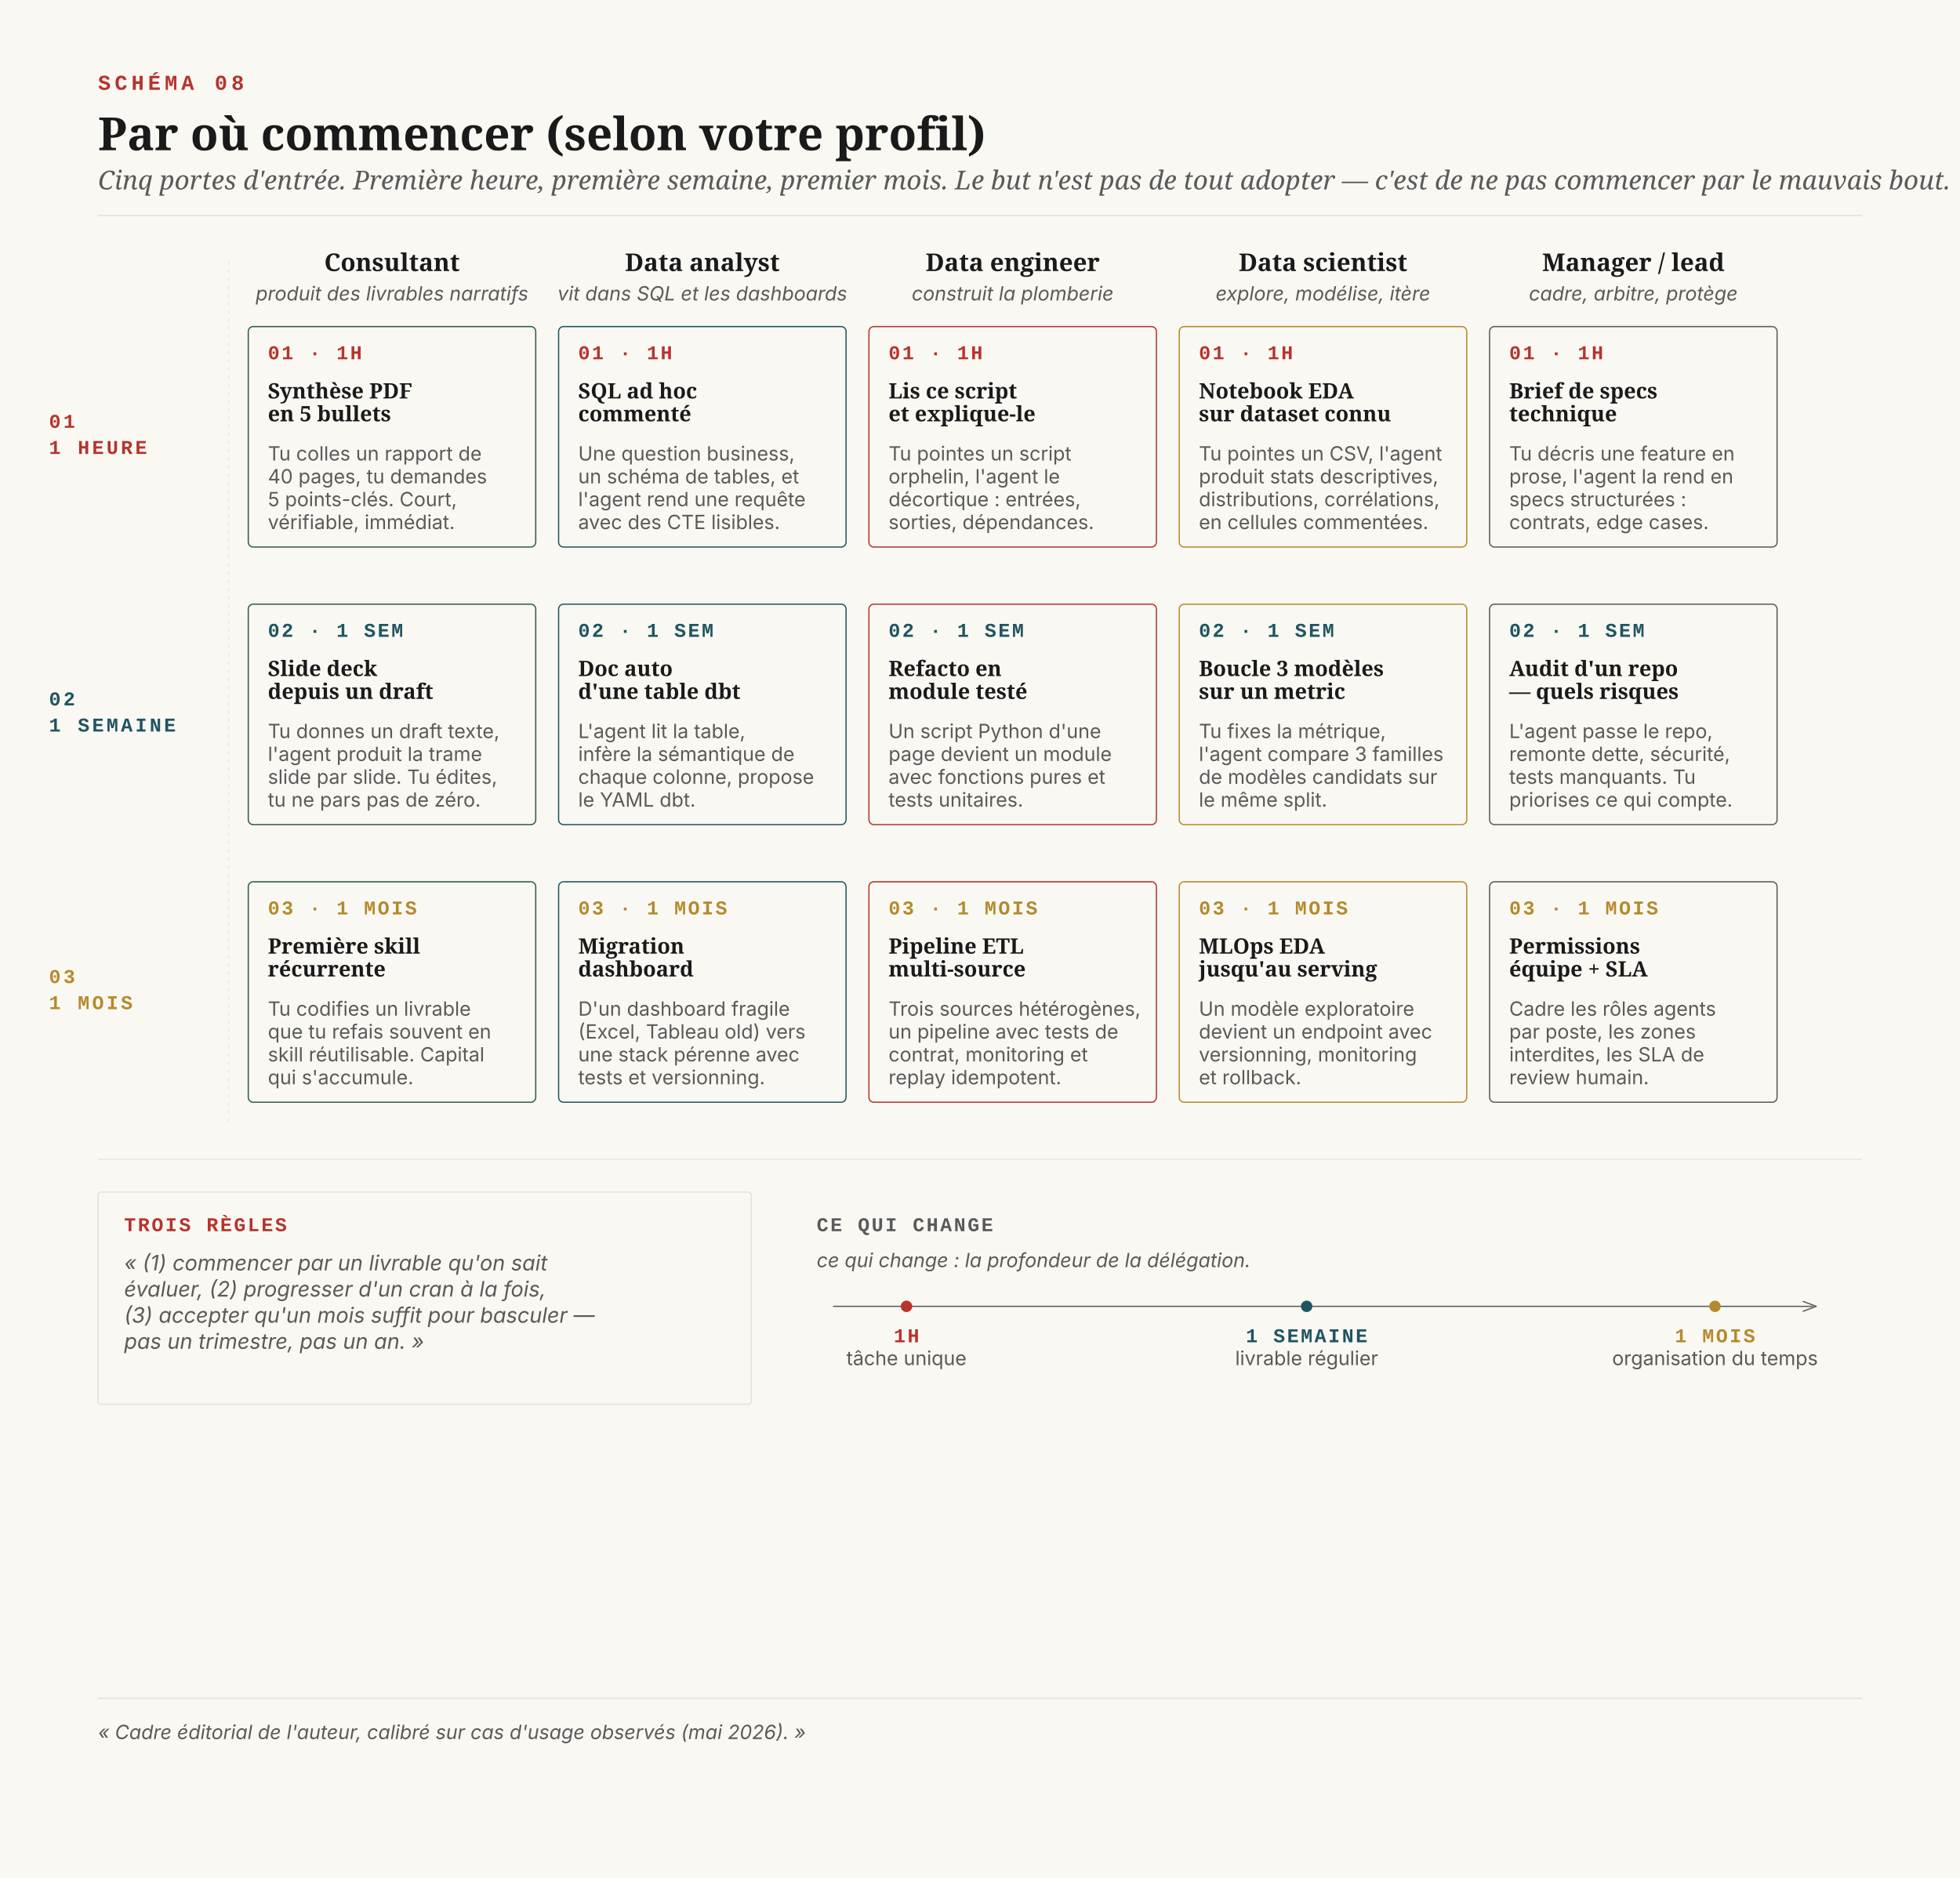
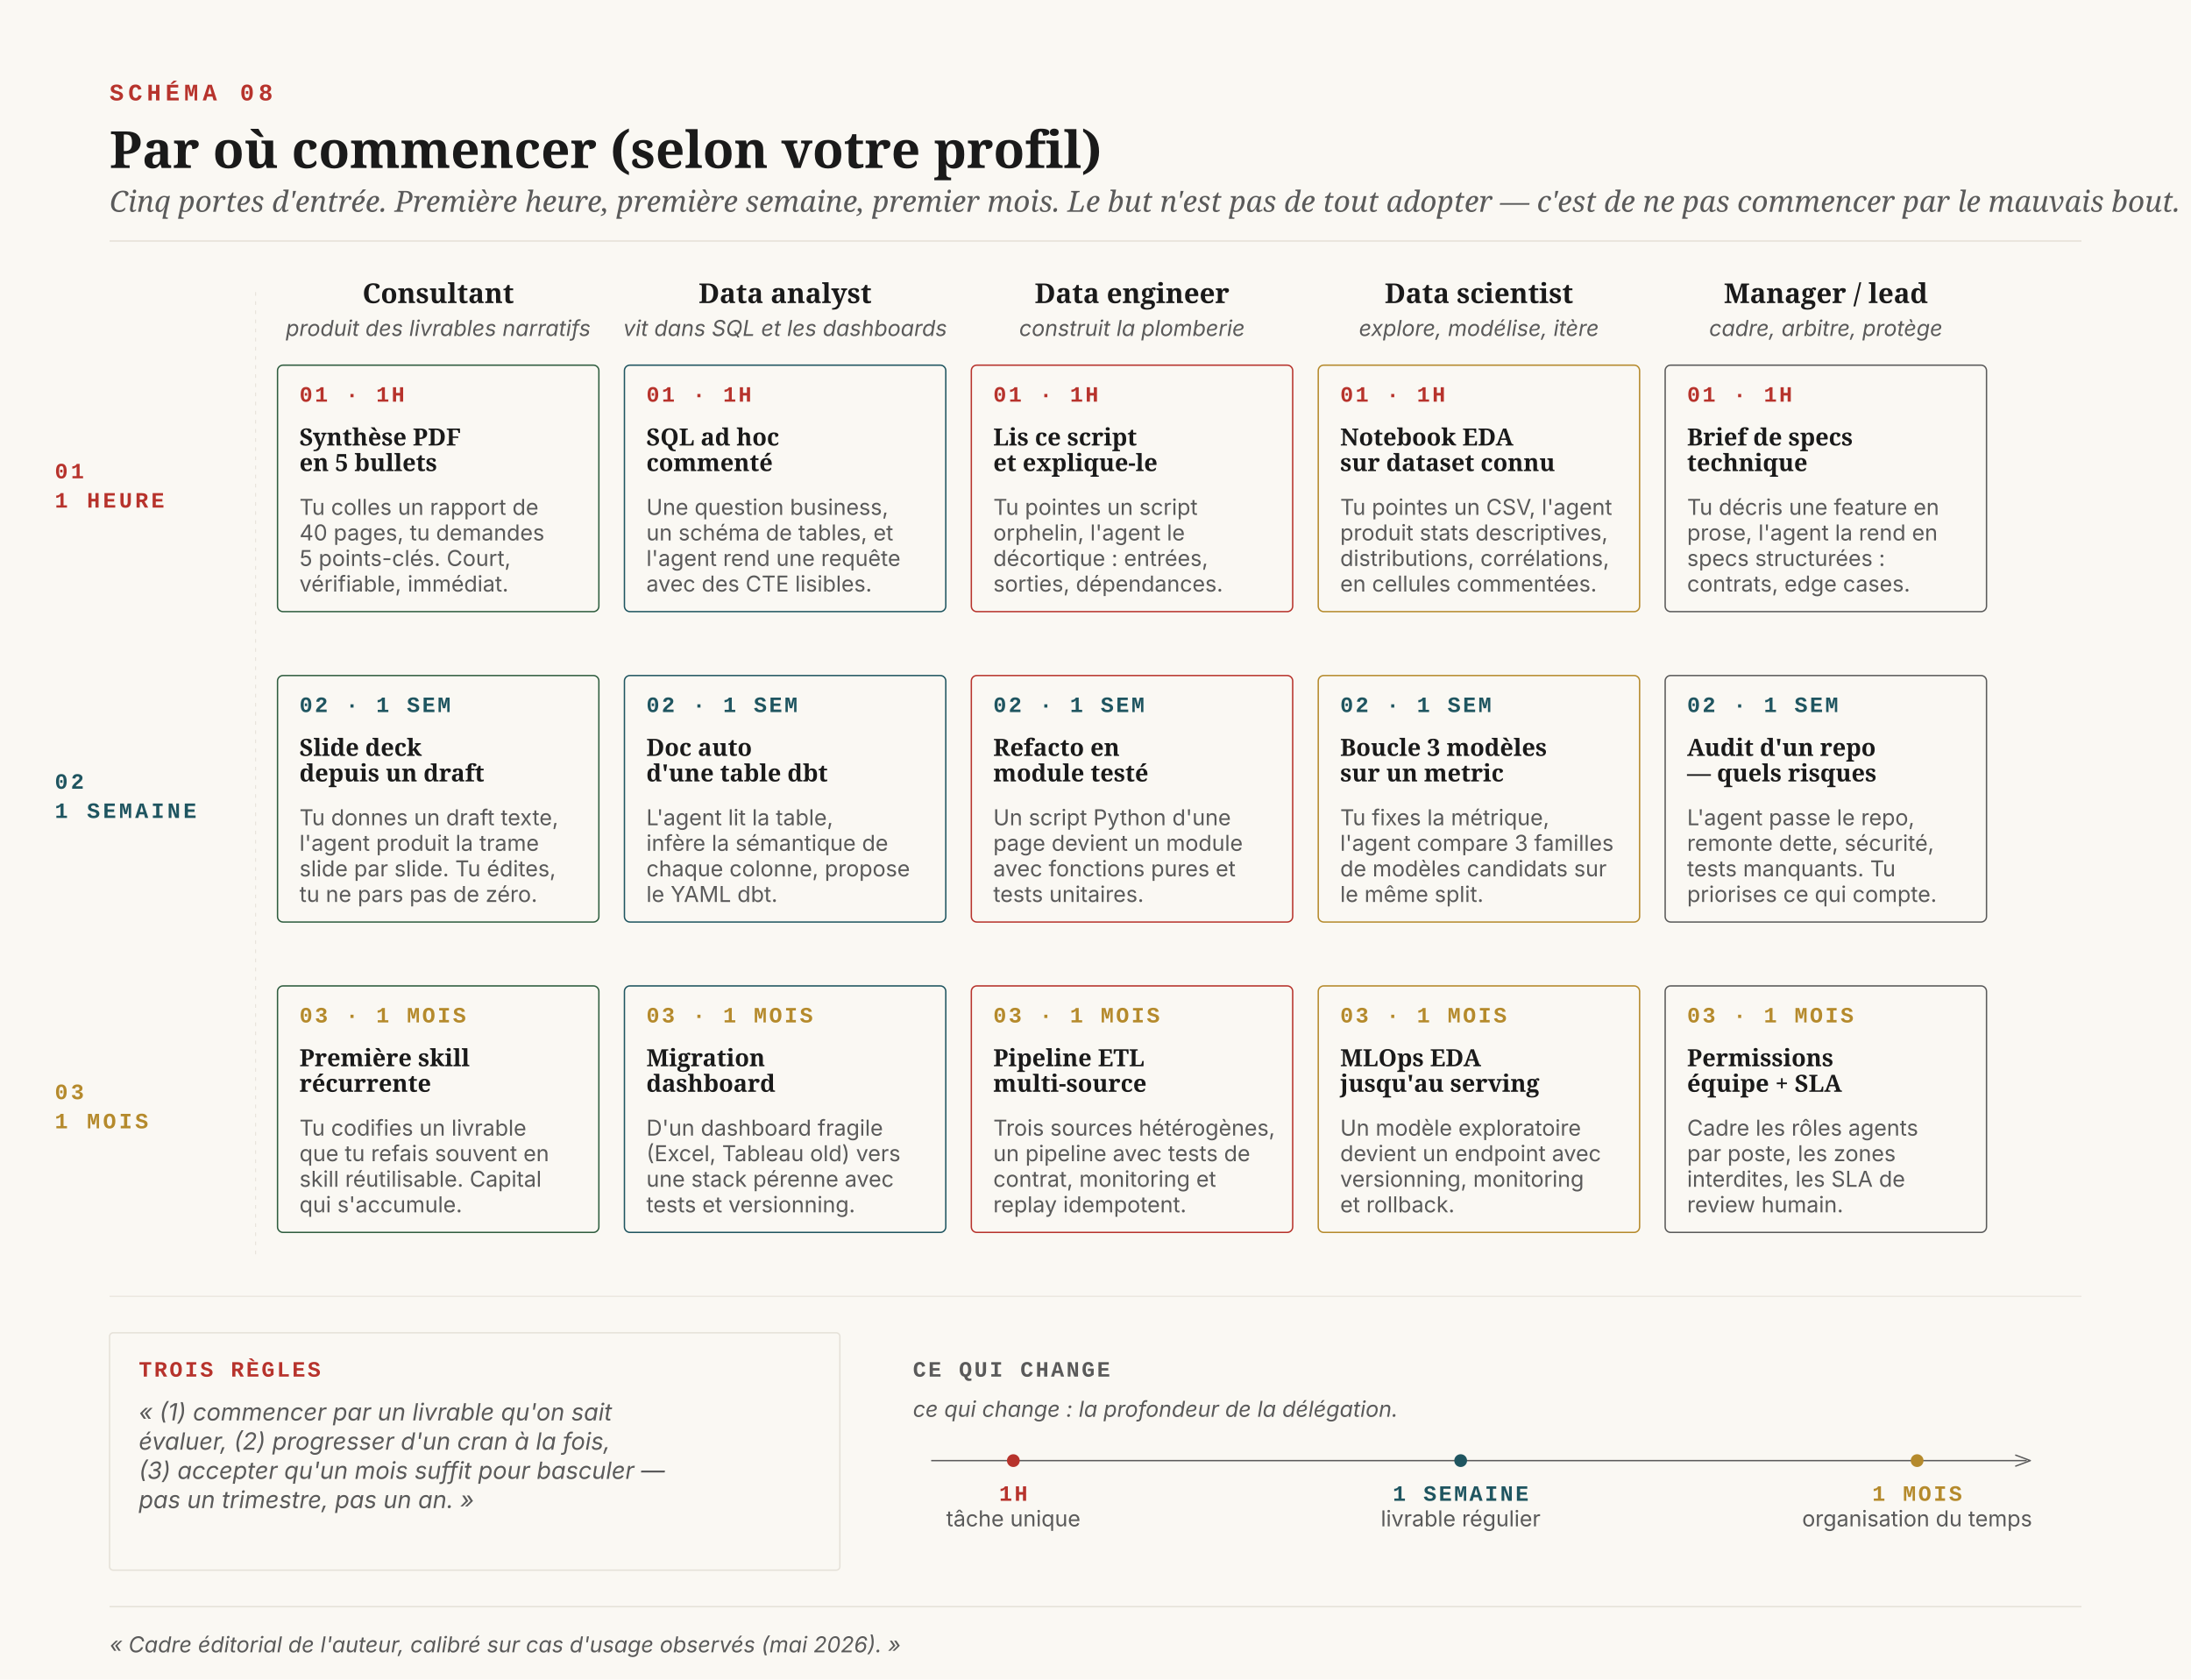
- <svg xmlns="http://www.w3.org/2000/svg" viewBox="0 0 1200 1150" data-schema-id="schema-08" role="img" aria-label="Carte de décision par profil — 5 portes d'entrée × 3 horizons">
+ <svg xmlns="http://www.w3.org/2000/svg" viewBox="0 0 1200 920" data-schema-id="schema-08" role="img" aria-label="Carte de décision par profil — 5 portes d'entrée × 3 horizons">
  <defs>
    <style>
      .display { font-family: 'Spectral', Georgia, serif; }
      .body { font-family: 'Inter', -apple-system, sans-serif; }
      .mono { font-family: 'JetBrains Mono', 'Courier New', monospace; }
      .interactive { cursor: pointer; transition: opacity 0.2s ease; outline: none; }
      .interactive:hover { opacity: 0.85; }
      .interactive:focus-visible .col-header-bg { stroke: #B7332C; stroke-width: 1.2; }
    </style>
  </defs>
-   <rect x="0" y="0" width="1200" height="1150" fill="#FAF8F3" />
+   <rect x="0" y="0" width="1200" height="920" fill="#FAF8F3" />
  <text x="60" y="55" class="mono" font-size="13" font-weight="600" fill="#B7332C" letter-spacing="2.4">SCHÉMA 08</text>
  <text x="60" y="92" class="display" font-size="28" font-weight="600" fill="#1A1A1A">Par où commencer (selon votre profil)</text>
  <text x="60" y="116" class="display" font-size="16" font-style="italic" fill="#5A5A5A">Cinq portes d'entrée. Première heure, première semaine, premier mois. Le but n'est pas de tout adopter — c'est de ne pas commencer par le mauvais bout.</text>
  <line x1="60" y1="132" x2="1140" y2="132" stroke="#E5E1D8" stroke-width="0.75" />
  <text x="30" y="262" class="mono" font-size="12" font-weight="600" fill="#B7332C" letter-spacing="1.6">01</text>
  <text x="30" y="278" class="mono" font-size="12" font-weight="600" fill="#B7332C" letter-spacing="1.6">1 HEURE</text>
  <text x="30" y="432" class="mono" font-size="12" font-weight="600" fill="#1F5560" letter-spacing="1.6">02</text>
  <text x="30" y="448" class="mono" font-size="12" font-weight="600" fill="#1F5560" letter-spacing="1.6">1 SEMAINE</text>
  <text x="30" y="602" class="mono" font-size="12" font-weight="600" fill="#B58A2C" letter-spacing="1.6">03</text>
  <text x="30" y="618" class="mono" font-size="12" font-weight="600" fill="#B58A2C" letter-spacing="1.6">1 MOIS</text>
  <line x1="140" y1="160" x2="140" y2="690" stroke="#E5E1D8" stroke-width="0.5" stroke-dasharray="2,3" />
  <g class="interactive" data-card="profil-consultant" tabindex="0" role="button" aria-label="Profil consultant / fonction support">
    <rect class="col-header-bg" x="152" y="148" width="176" height="40" fill="#FAF8F3" stroke="transparent" />
    <text x="240" y="166" class="display" font-size="15" font-weight="600" fill="#1A1A1A" text-anchor="middle">Consultant</text>
    <text x="240" y="184" class="body" font-size="12" font-style="italic" fill="#5A5A5A" text-anchor="middle">produit des livrables narratifs</text>
    <rect x="152" y="200" width="176" height="135" rx="3" fill="#FAF8F3" stroke="#2F5D3F" stroke-width="0.75" />
    <text x="164" y="220" class="mono" font-size="12" font-weight="600" fill="#B7332C" letter-spacing="1.2">01 · 1H</text>
    <text x="164" y="244" class="display" font-size="13" font-weight="600" fill="#1A1A1A">Synthèse PDF</text>
    <text x="164" y="258" class="display" font-size="13" font-weight="600" fill="#1A1A1A">en 5 bullets</text>
    <text x="164" y="282" class="body" font-size="12" fill="#5A5A5A">Tu colles un rapport de</text>
    <text x="164" y="296" class="body" font-size="12" fill="#5A5A5A">40 pages, tu demandes</text>
    <text x="164" y="310" class="body" font-size="12" fill="#5A5A5A">5 points-clés. Court,</text>
    <text x="164" y="324" class="body" font-size="12" fill="#5A5A5A">vérifiable, immédiat.</text>
    <rect x="152" y="370" width="176" height="135" rx="3" fill="#FAF8F3" stroke="#2F5D3F" stroke-width="0.75" />
    <text x="164" y="390" class="mono" font-size="12" font-weight="600" fill="#1F5560" letter-spacing="1.2">02 · 1 SEM</text>
    <text x="164" y="414" class="display" font-size="13" font-weight="600" fill="#1A1A1A">Slide deck</text>
    <text x="164" y="428" class="display" font-size="13" font-weight="600" fill="#1A1A1A">depuis un draft</text>
    <text x="164" y="452" class="body" font-size="12" fill="#5A5A5A">Tu donnes un draft texte,</text>
    <text x="164" y="466" class="body" font-size="12" fill="#5A5A5A">l'agent produit la trame</text>
    <text x="164" y="480" class="body" font-size="12" fill="#5A5A5A">slide par slide. Tu édites,</text>
    <text x="164" y="494" class="body" font-size="12" fill="#5A5A5A">tu ne pars pas de zéro.</text>
    <rect x="152" y="540" width="176" height="135" rx="3" fill="#FAF8F3" stroke="#2F5D3F" stroke-width="0.75" />
    <text x="164" y="560" class="mono" font-size="12" font-weight="600" fill="#B58A2C" letter-spacing="1.2">03 · 1 MOIS</text>
    <text x="164" y="584" class="display" font-size="13" font-weight="600" fill="#1A1A1A">Première skill</text>
    <text x="164" y="598" class="display" font-size="13" font-weight="600" fill="#1A1A1A">récurrente</text>
    <text x="164" y="622" class="body" font-size="12" fill="#5A5A5A">Tu codifies un livrable</text>
    <text x="164" y="636" class="body" font-size="12" fill="#5A5A5A">que tu refais souvent en</text>
    <text x="164" y="650" class="body" font-size="12" fill="#5A5A5A">skill réutilisable. Capital</text>
    <text x="164" y="664" class="body" font-size="12" fill="#5A5A5A">qui s'accumule.</text>
  </g>
  <g class="interactive" data-card="profil-analyst" tabindex="0" role="button" aria-label="Profil data analyst">
    <rect class="col-header-bg" x="342" y="148" width="176" height="40" fill="#FAF8F3" stroke="transparent" />
    <text x="430" y="166" class="display" font-size="15" font-weight="600" fill="#1A1A1A" text-anchor="middle">Data analyst</text>
    <text x="430" y="184" class="body" font-size="12" font-style="italic" fill="#5A5A5A" text-anchor="middle">vit dans SQL et les dashboards</text>
    <rect x="342" y="200" width="176" height="135" rx="3" fill="#FAF8F3" stroke="#1F5560" stroke-width="0.75" />
    <text x="354" y="220" class="mono" font-size="12" font-weight="600" fill="#B7332C" letter-spacing="1.2">01 · 1H</text>
    <text x="354" y="244" class="display" font-size="13" font-weight="600" fill="#1A1A1A">SQL ad hoc</text>
    <text x="354" y="258" class="display" font-size="13" font-weight="600" fill="#1A1A1A">commenté</text>
    <text x="354" y="282" class="body" font-size="12" fill="#5A5A5A">Une question business,</text>
    <text x="354" y="296" class="body" font-size="12" fill="#5A5A5A">un schéma de tables, et</text>
    <text x="354" y="310" class="body" font-size="12" fill="#5A5A5A">l'agent rend une requête</text>
    <text x="354" y="324" class="body" font-size="12" fill="#5A5A5A">avec des CTE lisibles.</text>
    <rect x="342" y="370" width="176" height="135" rx="3" fill="#FAF8F3" stroke="#1F5560" stroke-width="0.75" />
    <text x="354" y="390" class="mono" font-size="12" font-weight="600" fill="#1F5560" letter-spacing="1.2">02 · 1 SEM</text>
    <text x="354" y="414" class="display" font-size="13" font-weight="600" fill="#1A1A1A">Doc auto</text>
    <text x="354" y="428" class="display" font-size="13" font-weight="600" fill="#1A1A1A">d'une table dbt</text>
    <text x="354" y="452" class="body" font-size="12" fill="#5A5A5A">L'agent lit la table,</text>
    <text x="354" y="466" class="body" font-size="12" fill="#5A5A5A">infère la sémantique de</text>
    <text x="354" y="480" class="body" font-size="12" fill="#5A5A5A">chaque colonne, propose</text>
    <text x="354" y="494" class="body" font-size="12" fill="#5A5A5A">le YAML dbt.</text>
    <rect x="342" y="540" width="176" height="135" rx="3" fill="#FAF8F3" stroke="#1F5560" stroke-width="0.75" />
    <text x="354" y="560" class="mono" font-size="12" font-weight="600" fill="#B58A2C" letter-spacing="1.2">03 · 1 MOIS</text>
    <text x="354" y="584" class="display" font-size="13" font-weight="600" fill="#1A1A1A">Migration</text>
    <text x="354" y="598" class="display" font-size="13" font-weight="600" fill="#1A1A1A">dashboard</text>
    <text x="354" y="622" class="body" font-size="12" fill="#5A5A5A">D'un dashboard fragile</text>
    <text x="354" y="636" class="body" font-size="12" fill="#5A5A5A">(Excel, Tableau old) vers</text>
    <text x="354" y="650" class="body" font-size="12" fill="#5A5A5A">une stack pérenne avec</text>
    <text x="354" y="664" class="body" font-size="12" fill="#5A5A5A">tests et versionning.</text>
  </g>
  <g class="interactive" data-card="profil-eng" tabindex="0" role="button" aria-label="Profil data engineer">
    <rect class="col-header-bg" x="532" y="148" width="176" height="40" fill="#FAF8F3" stroke="transparent" />
    <text x="620" y="166" class="display" font-size="15" font-weight="600" fill="#1A1A1A" text-anchor="middle">Data engineer</text>
    <text x="620" y="184" class="body" font-size="12" font-style="italic" fill="#5A5A5A" text-anchor="middle">construit la plomberie</text>
    <rect x="532" y="200" width="176" height="135" rx="3" fill="#FAF8F3" stroke="#B7332C" stroke-width="0.75" />
    <text x="544" y="220" class="mono" font-size="12" font-weight="600" fill="#B7332C" letter-spacing="1.2">01 · 1H</text>
    <text x="544" y="244" class="display" font-size="13" font-weight="600" fill="#1A1A1A">Lis ce script</text>
    <text x="544" y="258" class="display" font-size="13" font-weight="600" fill="#1A1A1A">et explique-le</text>
    <text x="544" y="282" class="body" font-size="12" fill="#5A5A5A">Tu pointes un script</text>
    <text x="544" y="296" class="body" font-size="12" fill="#5A5A5A">orphelin, l'agent le</text>
    <text x="544" y="310" class="body" font-size="12" fill="#5A5A5A">décortique : entrées,</text>
    <text x="544" y="324" class="body" font-size="12" fill="#5A5A5A">sorties, dépendances.</text>
    <rect x="532" y="370" width="176" height="135" rx="3" fill="#FAF8F3" stroke="#B7332C" stroke-width="0.75" />
    <text x="544" y="390" class="mono" font-size="12" font-weight="600" fill="#1F5560" letter-spacing="1.2">02 · 1 SEM</text>
    <text x="544" y="414" class="display" font-size="13" font-weight="600" fill="#1A1A1A">Refacto en</text>
    <text x="544" y="428" class="display" font-size="13" font-weight="600" fill="#1A1A1A">module testé</text>
    <text x="544" y="452" class="body" font-size="12" fill="#5A5A5A">Un script Python d'une</text>
    <text x="544" y="466" class="body" font-size="12" fill="#5A5A5A">page devient un module</text>
    <text x="544" y="480" class="body" font-size="12" fill="#5A5A5A">avec fonctions pures et</text>
    <text x="544" y="494" class="body" font-size="12" fill="#5A5A5A">tests unitaires.</text>
    <rect x="532" y="540" width="176" height="135" rx="3" fill="#FAF8F3" stroke="#B7332C" stroke-width="0.75" />
    <text x="544" y="560" class="mono" font-size="12" font-weight="600" fill="#B58A2C" letter-spacing="1.2">03 · 1 MOIS</text>
    <text x="544" y="584" class="display" font-size="13" font-weight="600" fill="#1A1A1A">Pipeline ETL</text>
    <text x="544" y="598" class="display" font-size="13" font-weight="600" fill="#1A1A1A">multi-source</text>
    <text x="544" y="622" class="body" font-size="12" fill="#5A5A5A">Trois sources hétérogènes,</text>
    <text x="544" y="636" class="body" font-size="12" fill="#5A5A5A">un pipeline avec tests de</text>
    <text x="544" y="650" class="body" font-size="12" fill="#5A5A5A">contrat, monitoring et</text>
    <text x="544" y="664" class="body" font-size="12" fill="#5A5A5A">replay idempotent.</text>
  </g>
  <g class="interactive" data-card="profil-scientist" tabindex="0" role="button" aria-label="Profil data scientist">
    <rect class="col-header-bg" x="722" y="148" width="176" height="40" fill="#FAF8F3" stroke="transparent" />
    <text x="810" y="166" class="display" font-size="15" font-weight="600" fill="#1A1A1A" text-anchor="middle">Data scientist</text>
    <text x="810" y="184" class="body" font-size="12" font-style="italic" fill="#5A5A5A" text-anchor="middle">explore, modélise, itère</text>
    <rect x="722" y="200" width="176" height="135" rx="3" fill="#FAF8F3" stroke="#B58A2C" stroke-width="0.75" />
    <text x="734" y="220" class="mono" font-size="12" font-weight="600" fill="#B7332C" letter-spacing="1.2">01 · 1H</text>
    <text x="734" y="244" class="display" font-size="13" font-weight="600" fill="#1A1A1A">Notebook EDA</text>
    <text x="734" y="258" class="display" font-size="13" font-weight="600" fill="#1A1A1A">sur dataset connu</text>
    <text x="734" y="282" class="body" font-size="12" fill="#5A5A5A">Tu pointes un CSV, l'agent</text>
    <text x="734" y="296" class="body" font-size="12" fill="#5A5A5A">produit stats descriptives,</text>
    <text x="734" y="310" class="body" font-size="12" fill="#5A5A5A">distributions, corrélations,</text>
    <text x="734" y="324" class="body" font-size="12" fill="#5A5A5A">en cellules commentées.</text>
    <rect x="722" y="370" width="176" height="135" rx="3" fill="#FAF8F3" stroke="#B58A2C" stroke-width="0.75" />
    <text x="734" y="390" class="mono" font-size="12" font-weight="600" fill="#1F5560" letter-spacing="1.2">02 · 1 SEM</text>
    <text x="734" y="414" class="display" font-size="13" font-weight="600" fill="#1A1A1A">Boucle 3 modèles</text>
    <text x="734" y="428" class="display" font-size="13" font-weight="600" fill="#1A1A1A">sur un metric</text>
    <text x="734" y="452" class="body" font-size="12" fill="#5A5A5A">Tu fixes la métrique,</text>
    <text x="734" y="466" class="body" font-size="12" fill="#5A5A5A">l'agent compare 3 familles</text>
    <text x="734" y="480" class="body" font-size="12" fill="#5A5A5A">de modèles candidats sur</text>
    <text x="734" y="494" class="body" font-size="12" fill="#5A5A5A">le même split.</text>
    <rect x="722" y="540" width="176" height="135" rx="3" fill="#FAF8F3" stroke="#B58A2C" stroke-width="0.75" />
    <text x="734" y="560" class="mono" font-size="12" font-weight="600" fill="#B58A2C" letter-spacing="1.2">03 · 1 MOIS</text>
    <text x="734" y="584" class="display" font-size="13" font-weight="600" fill="#1A1A1A">MLOps EDA</text>
    <text x="734" y="598" class="display" font-size="13" font-weight="600" fill="#1A1A1A">jusqu'au serving</text>
    <text x="734" y="622" class="body" font-size="12" fill="#5A5A5A">Un modèle exploratoire</text>
    <text x="734" y="636" class="body" font-size="12" fill="#5A5A5A">devient un endpoint avec</text>
    <text x="734" y="650" class="body" font-size="12" fill="#5A5A5A">versionning, monitoring</text>
    <text x="734" y="664" class="body" font-size="12" fill="#5A5A5A">et rollback.</text>
  </g>
  <g class="interactive" data-card="profil-manager" tabindex="0" role="button" aria-label="Profil manager / lead technique">
    <rect class="col-header-bg" x="912" y="148" width="176" height="40" fill="#FAF8F3" stroke="transparent" />
    <text x="1000" y="166" class="display" font-size="15" font-weight="600" fill="#1A1A1A" text-anchor="middle">Manager / lead</text>
    <text x="1000" y="184" class="body" font-size="12" font-style="italic" fill="#5A5A5A" text-anchor="middle">cadre, arbitre, protège</text>
    <rect x="912" y="200" width="176" height="135" rx="3" fill="#FAF8F3" stroke="#5A5A5A" stroke-width="0.75" />
    <text x="924" y="220" class="mono" font-size="12" font-weight="600" fill="#B7332C" letter-spacing="1.2">01 · 1H</text>
    <text x="924" y="244" class="display" font-size="13" font-weight="600" fill="#1A1A1A">Brief de specs</text>
    <text x="924" y="258" class="display" font-size="13" font-weight="600" fill="#1A1A1A">technique</text>
    <text x="924" y="282" class="body" font-size="12" fill="#5A5A5A">Tu décris une feature en</text>
    <text x="924" y="296" class="body" font-size="12" fill="#5A5A5A">prose, l'agent la rend en</text>
    <text x="924" y="310" class="body" font-size="12" fill="#5A5A5A">specs structurées :</text>
    <text x="924" y="324" class="body" font-size="12" fill="#5A5A5A">contrats, edge cases.</text>
    <rect x="912" y="370" width="176" height="135" rx="3" fill="#FAF8F3" stroke="#5A5A5A" stroke-width="0.75" />
    <text x="924" y="390" class="mono" font-size="12" font-weight="600" fill="#1F5560" letter-spacing="1.2">02 · 1 SEM</text>
    <text x="924" y="414" class="display" font-size="13" font-weight="600" fill="#1A1A1A">Audit d'un repo</text>
    <text x="924" y="428" class="display" font-size="13" font-weight="600" fill="#1A1A1A">— quels risques</text>
    <text x="924" y="452" class="body" font-size="12" fill="#5A5A5A">L'agent passe le repo,</text>
    <text x="924" y="466" class="body" font-size="12" fill="#5A5A5A">remonte dette, sécurité,</text>
    <text x="924" y="480" class="body" font-size="12" fill="#5A5A5A">tests manquants. Tu</text>
    <text x="924" y="494" class="body" font-size="12" fill="#5A5A5A">priorises ce qui compte.</text>
    <rect x="912" y="540" width="176" height="135" rx="3" fill="#FAF8F3" stroke="#5A5A5A" stroke-width="0.75" />
    <text x="924" y="560" class="mono" font-size="12" font-weight="600" fill="#B58A2C" letter-spacing="1.2">03 · 1 MOIS</text>
    <text x="924" y="584" class="display" font-size="13" font-weight="600" fill="#1A1A1A">Permissions</text>
    <text x="924" y="598" class="display" font-size="13" font-weight="600" fill="#1A1A1A">équipe + SLA</text>
    <text x="924" y="622" class="body" font-size="12" fill="#5A5A5A">Cadre les rôles agents</text>
    <text x="924" y="636" class="body" font-size="12" fill="#5A5A5A">par poste, les zones</text>
    <text x="924" y="650" class="body" font-size="12" fill="#5A5A5A">interdites, les SLA de</text>
    <text x="924" y="664" class="body" font-size="12" fill="#5A5A5A">review humain.</text>
  </g>
  <line x1="60" y1="710" x2="1140" y2="710" stroke="#E5E1D8" stroke-width="0.5" />
  <g aria-hidden="true">
    <rect x="60" y="730" width="400" height="130" rx="2" fill="none" stroke="#E5E1D8" stroke-width="0.75" />
    <text x="76" y="754" class="mono" font-size="12" font-weight="600" fill="#B7332C" letter-spacing="1.2">TROIS RÈGLES</text>
    <text x="76" y="778" class="body" font-size="13" font-style="italic" fill="#5A5A5A">« (1) commencer par un livrable qu'on sait</text>
    <text x="76" y="794" class="body" font-size="13" font-style="italic" fill="#5A5A5A">évaluer, (2) progresser d'un cran à la fois,</text>
    <text x="76" y="810" class="body" font-size="13" font-style="italic" fill="#5A5A5A">(3) accepter qu'un mois suffit pour basculer —</text>
    <text x="76" y="826" class="body" font-size="13" font-style="italic" fill="#5A5A5A">pas un trimestre, pas un an. »</text>
  </g>
  <g aria-hidden="true">
    <text x="500" y="754" class="mono" font-size="12" font-weight="600" fill="#5A5A5A" letter-spacing="1.2">CE QUI CHANGE</text>
    <line x1="510" y1="800" x2="1110" y2="800" stroke="#5A5A5A" stroke-width="0.75" />
    <circle cx="555" cy="800" r="3.5" fill="#B7332C" />
    <text x="555" y="822" class="mono" font-size="12" font-weight="600" fill="#B7332C" text-anchor="middle" letter-spacing="1.2">1H</text>
    <text x="555" y="836" class="body" font-size="12" fill="#5A5A5A" text-anchor="middle">tâche unique</text>
    <circle cx="800" cy="800" r="3.5" fill="#1F5560" />
    <text x="800" y="822" class="mono" font-size="12" font-weight="600" fill="#1F5560" text-anchor="middle" letter-spacing="1.2">1 SEMAINE</text>
    <text x="800" y="836" class="body" font-size="12" fill="#5A5A5A" text-anchor="middle">livrable régulier</text>
    <circle cx="1050" cy="800" r="3.5" fill="#B58A2C" />
    <text x="1050" y="822" class="mono" font-size="12" font-weight="600" fill="#B58A2C" text-anchor="middle" letter-spacing="1.2">1 MOIS</text>
    <text x="1050" y="836" class="body" font-size="12" fill="#5A5A5A" text-anchor="middle">organisation du temps</text>
    <path d="M 1104 797 L 1112 800 L 1104 803" fill="none" stroke="#5A5A5A" stroke-width="0.75" stroke-linecap="round" stroke-linejoin="round" />
    <text x="500" y="776" class="body" font-size="12" font-style="italic" fill="#5A5A5A">ce qui change : la profondeur de la délégation.</text>
  </g>
-   <line x1="60" y1="1040" x2="1140" y2="1040" stroke="#E5E1D8" stroke-width="0.75" />
-   <text x="60" y="1065" class="body" font-size="12" font-style="italic" fill="#5A5A5A">« Cadre éditorial de l'auteur, calibré sur cas d'usage observés (mai 2026). »</text>
+   <line x1="60" y1="880" x2="1140" y2="880" stroke="#E5E1D8" stroke-width="0.75" />
+   <text x="60" y="905" class="body" font-size="12" font-style="italic" fill="#5A5A5A">« Cadre éditorial de l'auteur, calibré sur cas d'usage observés (mai 2026). »</text>
</svg>
